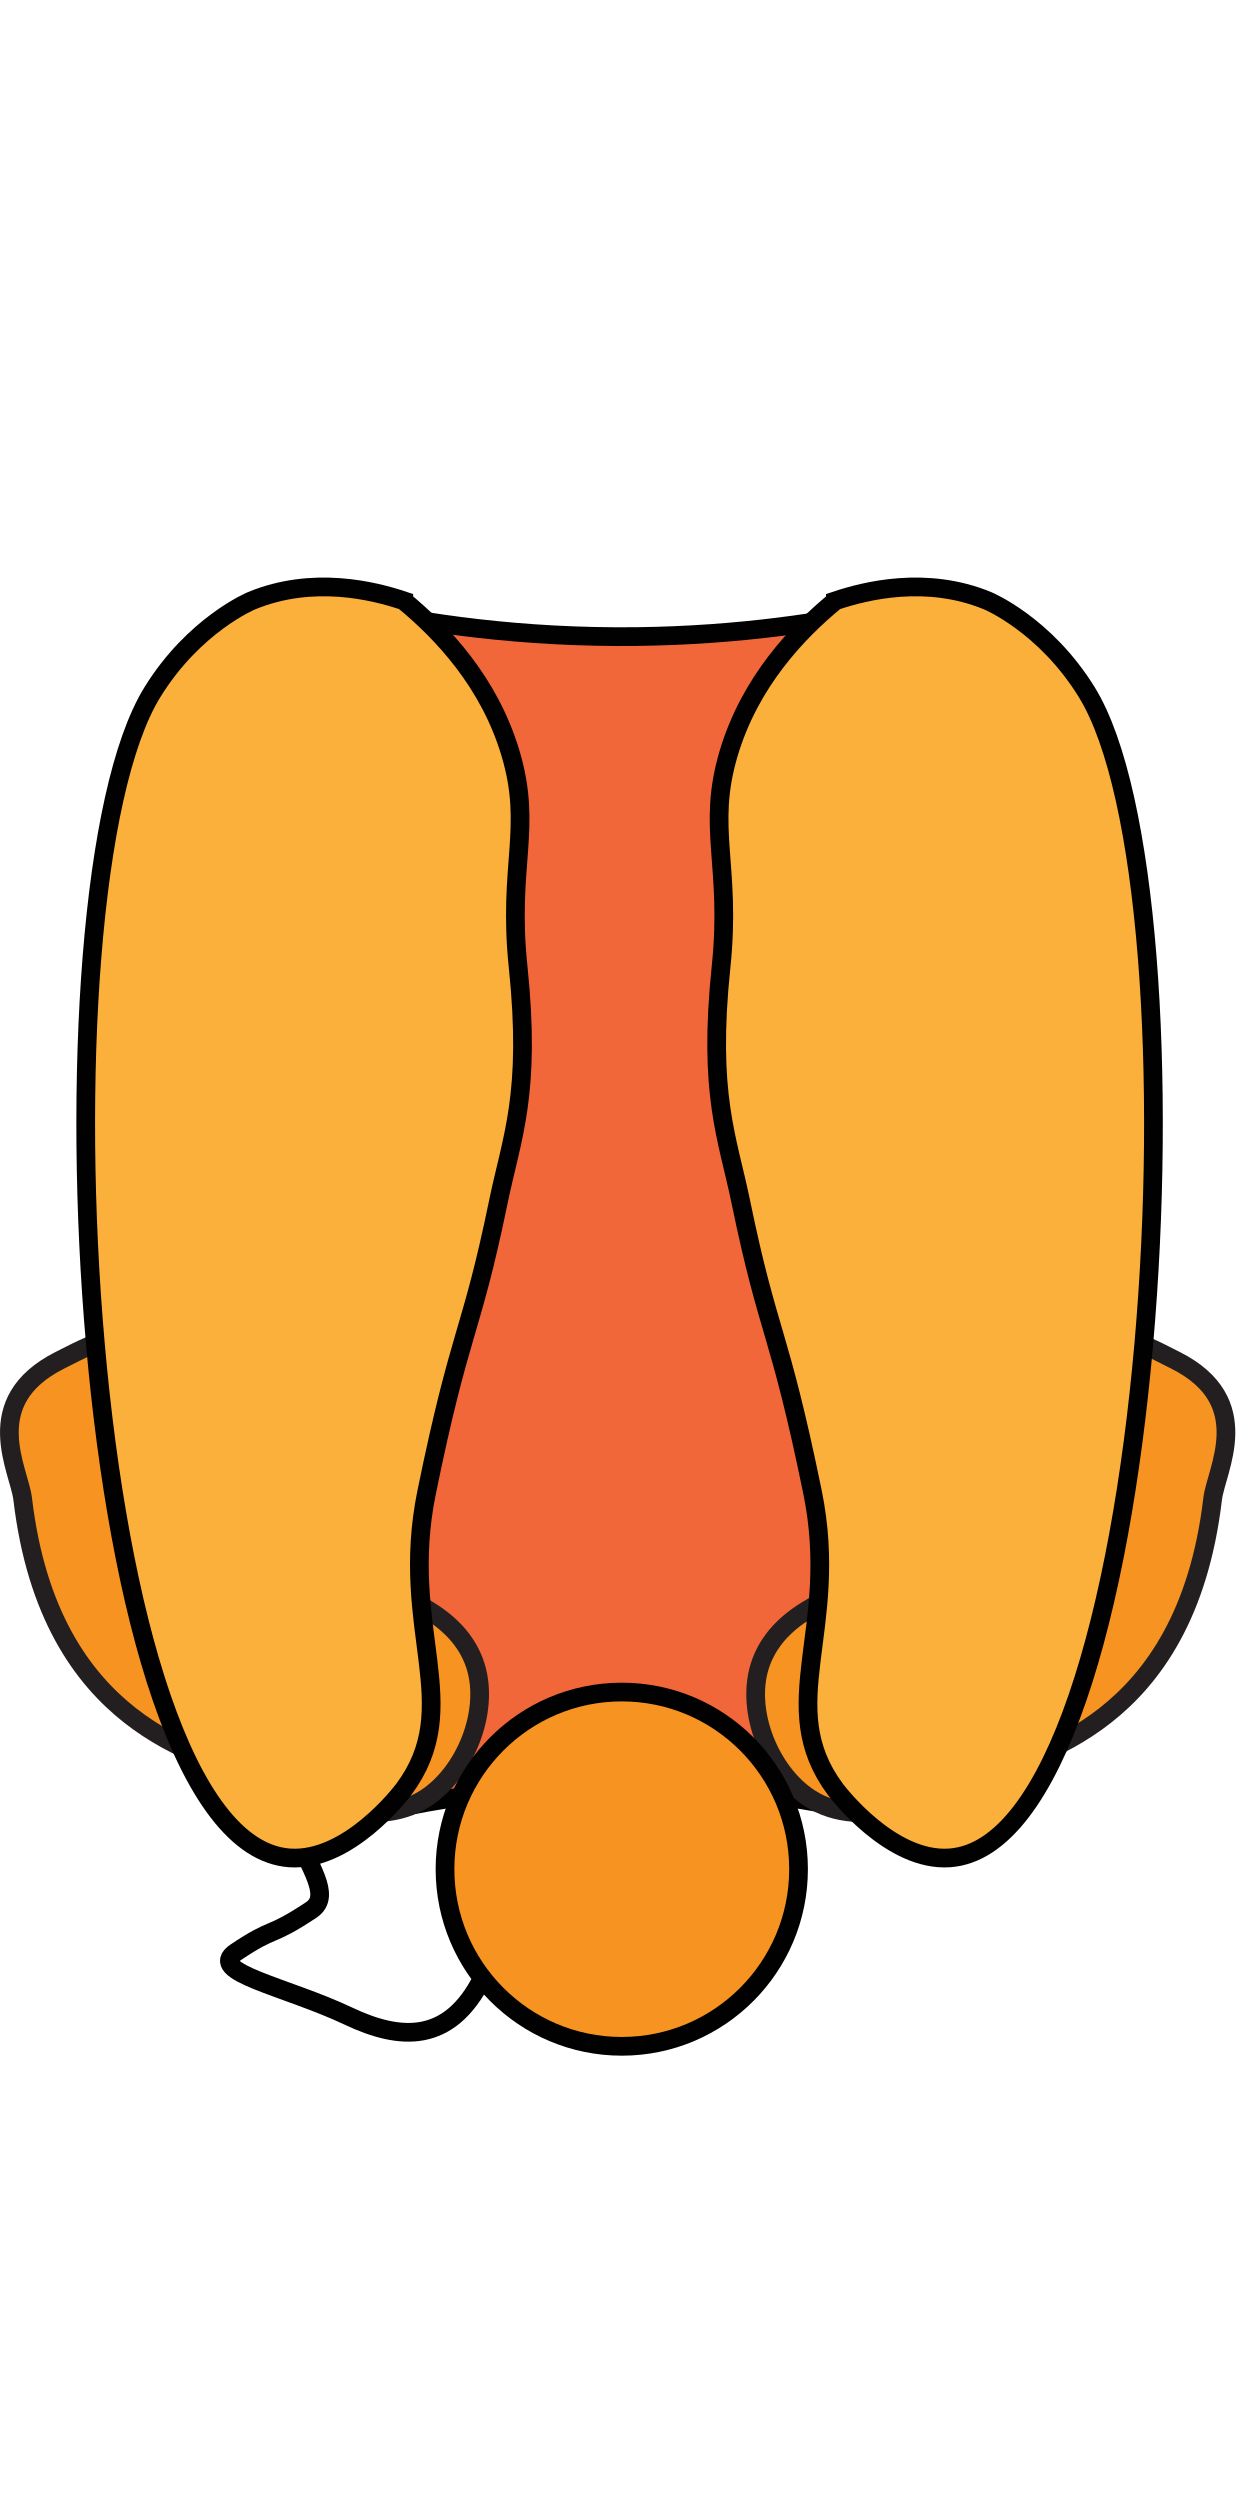
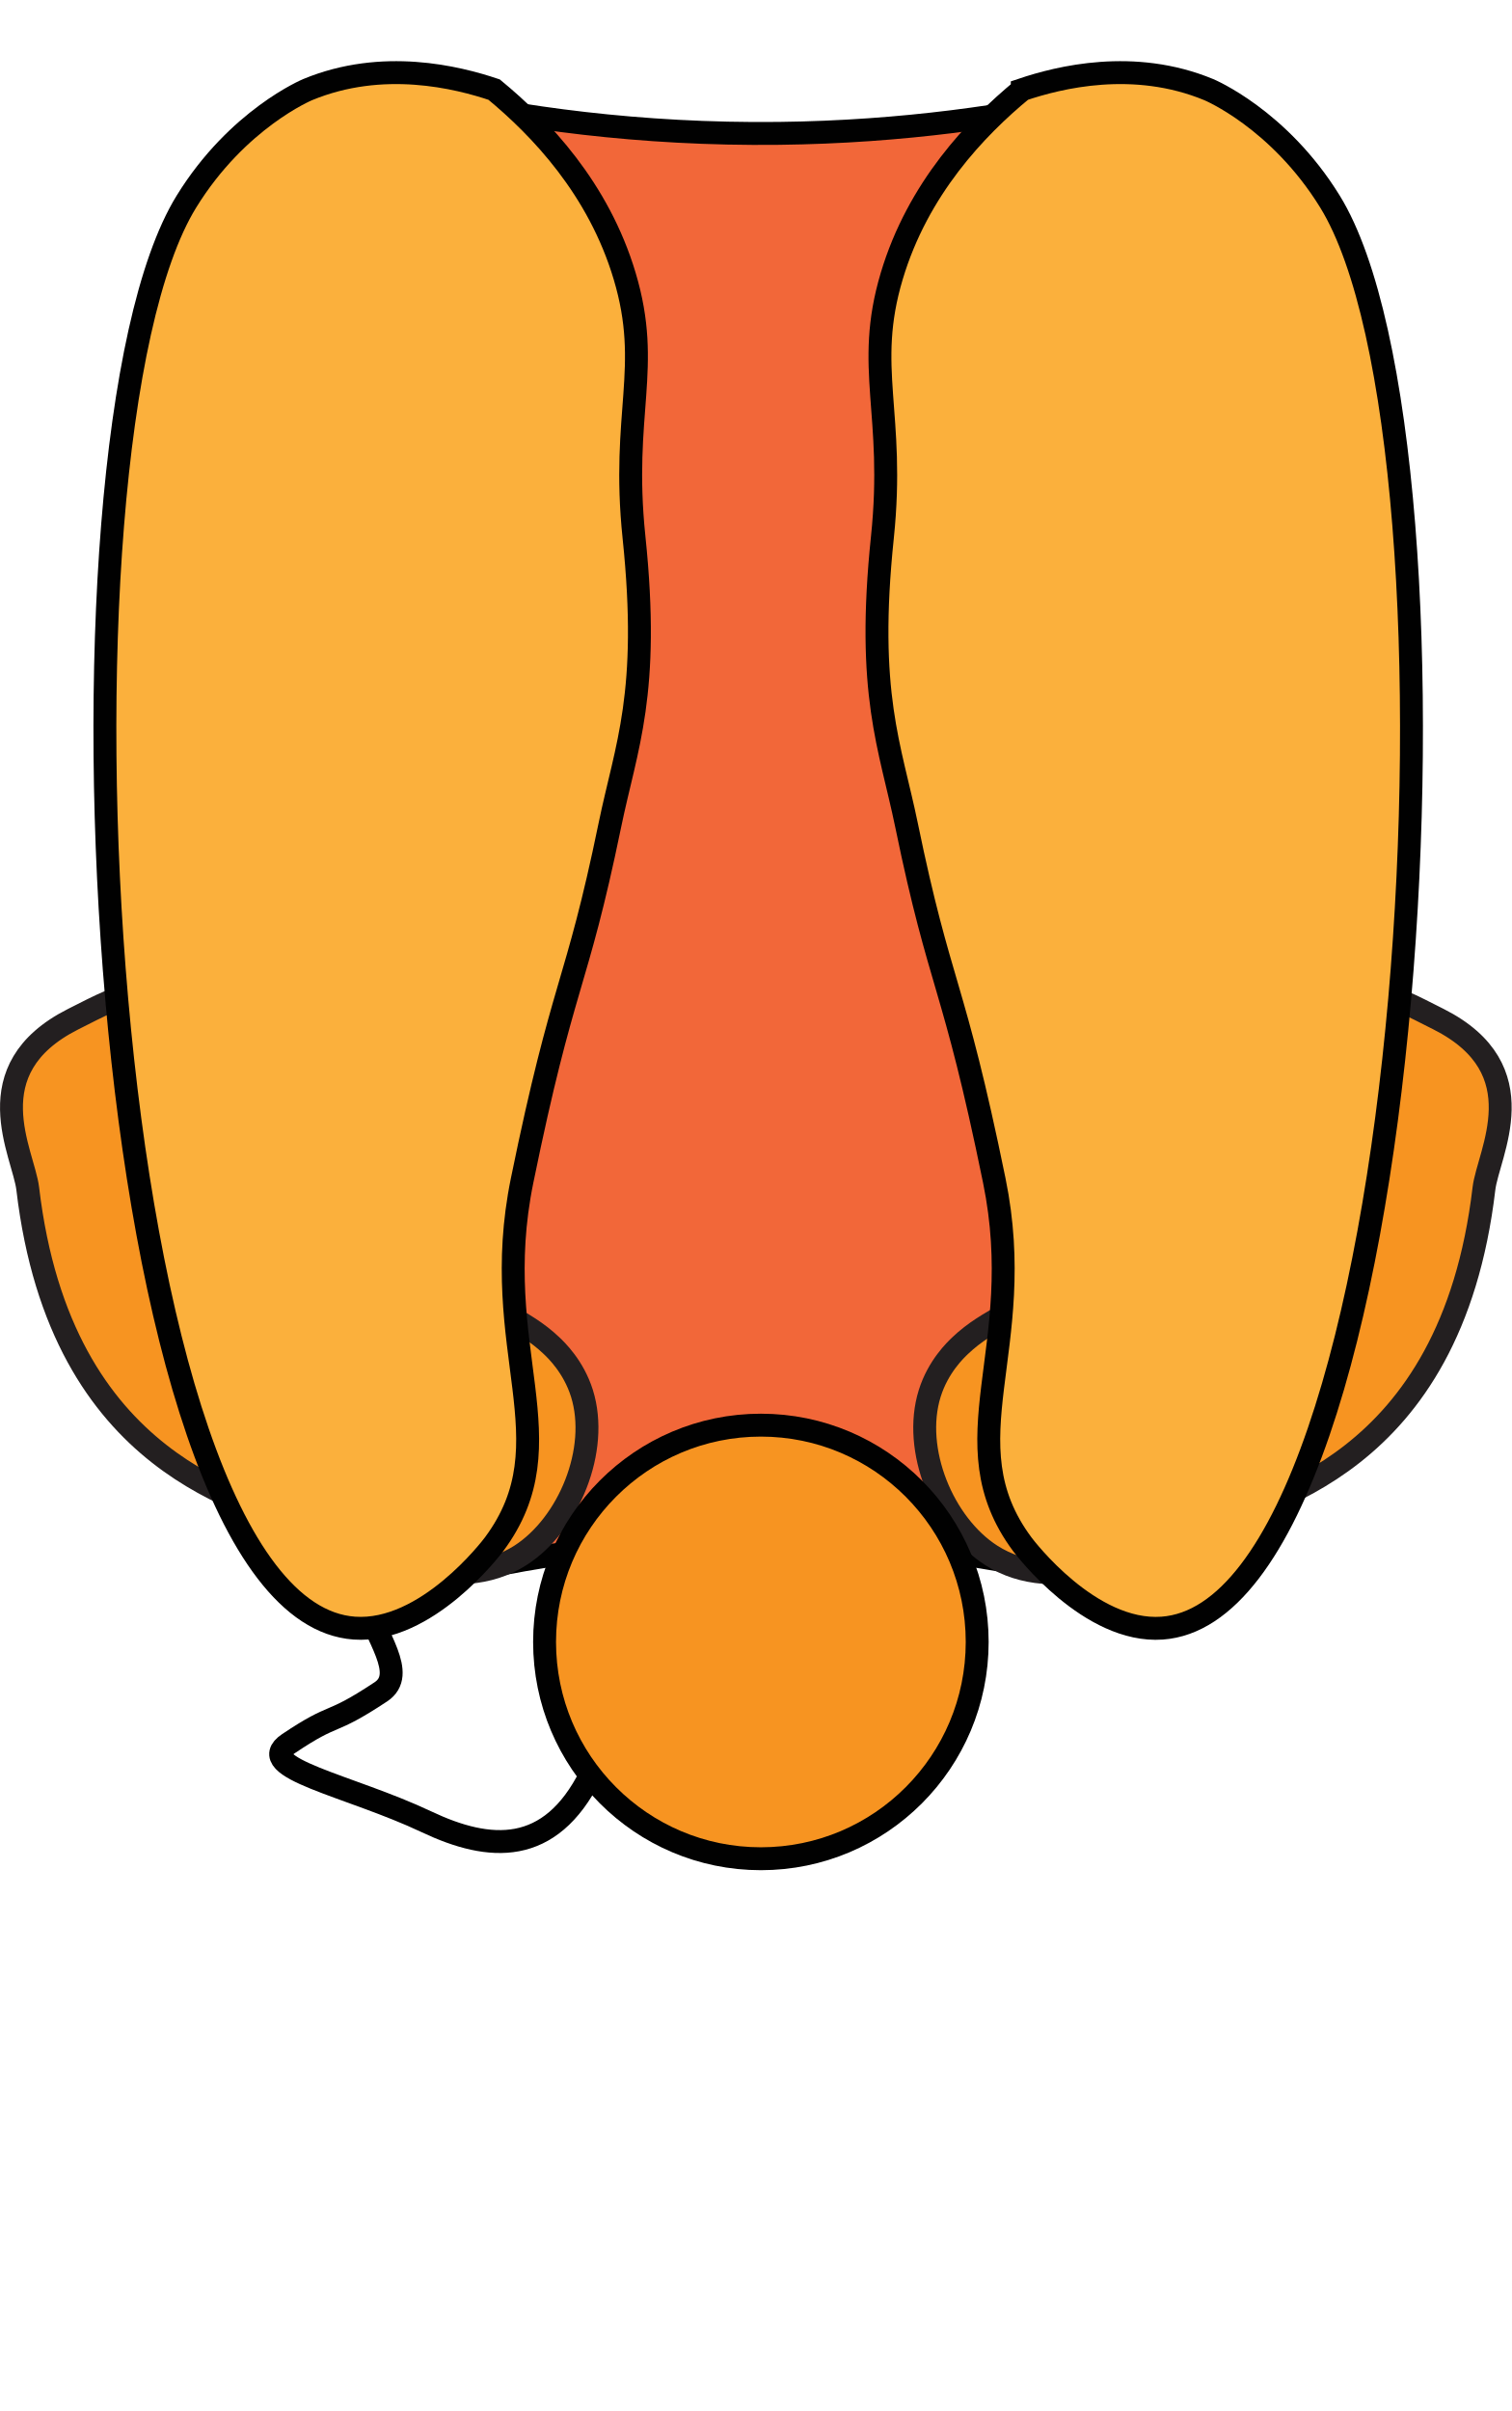
- <svg xmlns="http://www.w3.org/2000/svg" id="b" data-name="Layer 2" width="660" height="1335.69" viewBox="0 0 660 1335.69">
+ <svg xmlns="http://www.w3.org/2000/svg" id="b" data-name="Layer 2" width="660" height="1052.52" viewBox="0 0 660 1052.52">
  <defs>
    <style>
      .d {
        fill: #f26739;
      }

      .d, .e, .f, .g, .h {
        stroke-miterlimit: 10;
        stroke-width: 10px;
      }

      .d, .e, .f, .h {
        stroke: #010101;
      }

      .e, .i {
        fill: none;
      }

      .f {
        fill: #fbb03c;
      }

      .g {
        stroke: #231f20;
      }

      .g, .h {
        fill: #f79421;
      }
    </style>
  </defs>
  <g id="c" data-name="Layer 1">
    <g>
-       <rect class="i" x="5" width="650" height="1335.69" />
+       <rect class="i" x="5" width="650" height="1052.52" />
      <g>
-         <path class="e" d="M257.75,1056.88c-17.62,35.11-43.84,33.42-71.55,20.3-33.58-15.89-76.02-23.53-60.29-34.09,21.55-14.46,16.93-7.13,40.36-22.63,11.72-7.76-2.54-24.35-6.93-39.96" />
+         <path class="e" d="M257.75,775c-17.62,35.11-43.84,33.42-71.55,20.3-33.58-15.89-76.02-23.53-60.29-34.09,21.55-14.46,16.93-7.13,40.36-22.63,11.72-7.76-2.54-24.35-6.93-39.96" />
        <g>
-           <path class="d" d="M478.79,972.06c-34.56-8.74-78.15-16.49-128.76-18-66.82-1.99-123.12,7.58-164.4,18V324.1c40.64,9,93.18,16.72,154.5,16,54.26-.63,101.21-7.71,138.66-16v647.96Z" />
-           <path class="g" d="M90.07,730.57c92.81,123.93,125.99,115.14,150.69,138.71,1.94,1.85,9.62,9.06,13.32,20.87,7.72,24.69-5.84,57.18-26.76,70.65-28.14,18.12-67.13.23-93.04-12.08-24.54-11.66-107.66-25.04-122.17-147.95-1.82-15.4-23.69-52.01,19.8-73.97,23.24-11.74,36.98-20.09,58.17,3.77Z" />
-           <path class="g" d="M569.93,730.57c-92.81,123.93-125.99,115.14-150.69,138.71-1.94,1.85-9.62,9.06-13.32,20.87-7.72,24.69,5.84,57.18,26.76,70.65,28.14,18.12,67.13.23,93.04-12.08,24.54-11.66,107.66-25.04,122.17-147.95,1.82-15.4,23.69-52.01-19.8-73.97-23.24-11.74-36.98-20.09-58.17,3.77Z" />
-           <path class="f" d="M446.32,320.99c16.03-5.39,48.63-13.57,81.41,0,0,0,30.6,12.66,52.92,48.85,65.95,106.92,39.61,614.68-73.27,622.79-31.49,2.26-59.89-35.06-61.06-36.63-33.35-44.91,2.92-84.81-12.21-158.75-18.05-88.2-23.45-83.01-38.3-155.07-7.13-34.59-17.68-57.37-10.55-125.8,5.65-54.23-7.95-73.7,4.07-113.97,11.42-38.26,36.84-64.77,56.99-81.41Z" />
-           <path class="f" d="M215.74,320.99c-16.03-5.39-48.63-13.57-81.41,0,0,0-30.6,12.66-52.92,48.85-65.95,106.92-39.61,614.68,73.27,622.79,31.49,2.26,59.89-35.06,61.06-36.63,33.35-44.91-2.92-84.81,12.21-158.75,18.05-88.2,23.45-83.01,38.3-155.07,7.13-34.59,17.68-57.37,10.55-125.8-5.65-54.23,7.95-73.7-4.07-113.97-11.42-38.26-36.84-64.77-56.99-81.41Z" />
+           <path class="d" d="M478.79,690.18c-34.56-8.74-78.15-16.49-128.76-18-66.82-1.99-123.12,7.58-164.4,18V42.22c40.64,9,93.18,16.72,154.5,16,54.26-.63,101.21-7.71,138.66-16v647.96Z" />
+           <path class="g" d="M90.07,448.7c92.81,123.93,125.99,115.14,150.69,138.71,1.94,1.85,9.62,9.06,13.32,20.87,7.72,24.69-5.84,57.18-26.76,70.65-28.14,18.12-67.13.23-93.04-12.08-24.54-11.66-107.66-25.04-122.17-147.95-1.82-15.4-23.69-52.01,19.8-73.97,23.24-11.74,36.98-20.09,58.17,3.77Z" />
+           <path class="g" d="M569.93,448.7c-92.81,123.93-125.99,115.14-150.69,138.71-1.94,1.85-9.62,9.06-13.32,20.87-7.72,24.69,5.84,57.18,26.76,70.65,28.14,18.12,67.13.23,93.04-12.08,24.54-11.66,107.66-25.04,122.17-147.95,1.82-15.4,23.69-52.01-19.8-73.97-23.24-11.74-36.98-20.09-58.17,3.77Z" />
+           <path class="f" d="M446.32,39.12c16.03-5.39,48.63-13.57,81.41,0,0,0,30.6,12.66,52.92,48.85,65.95,106.92,39.61,614.68-73.27,622.79-31.49,2.26-59.89-35.06-61.06-36.63-33.35-44.91,2.92-84.81-12.21-158.75-18.05-88.2-23.45-83.01-38.3-155.07-7.13-34.59-17.68-57.37-10.55-125.8,5.65-54.23-7.95-73.7,4.07-113.97,11.42-38.26,36.84-64.77,56.99-81.41Z" />
+           <path class="f" d="M215.74,39.12c-16.03-5.39-48.63-13.57-81.41,0,0,0-30.6,12.66-52.92,48.85C15.46,194.88,41.8,702.64,154.68,710.75c31.49,2.26,59.89-35.06,61.06-36.63,33.35-44.91-2.92-84.81,12.21-158.75,18.05-88.2,23.45-83.01,38.3-155.07,7.13-34.59,17.68-57.37,10.55-125.8-5.65-54.23,7.95-73.7-4.07-113.97-11.42-38.26-36.84-64.77-56.99-81.41Z" />
        </g>
-         <path class="h" d="M426.64,998.66c0,52.27-42.28,94.64-94.44,94.64s-94.44-42.37-94.44-94.64,42.28-94.64,94.44-94.64,94.44,42.37,94.44,94.64Z" />
+         <path class="h" d="M426.64,716.79c0,52.27-42.28,94.64-94.44,94.64s-94.44-42.37-94.44-94.64,42.28-94.64,94.44-94.64,94.44,42.37,94.44,94.64Z" />
      </g>
    </g>
  </g>
</svg>
